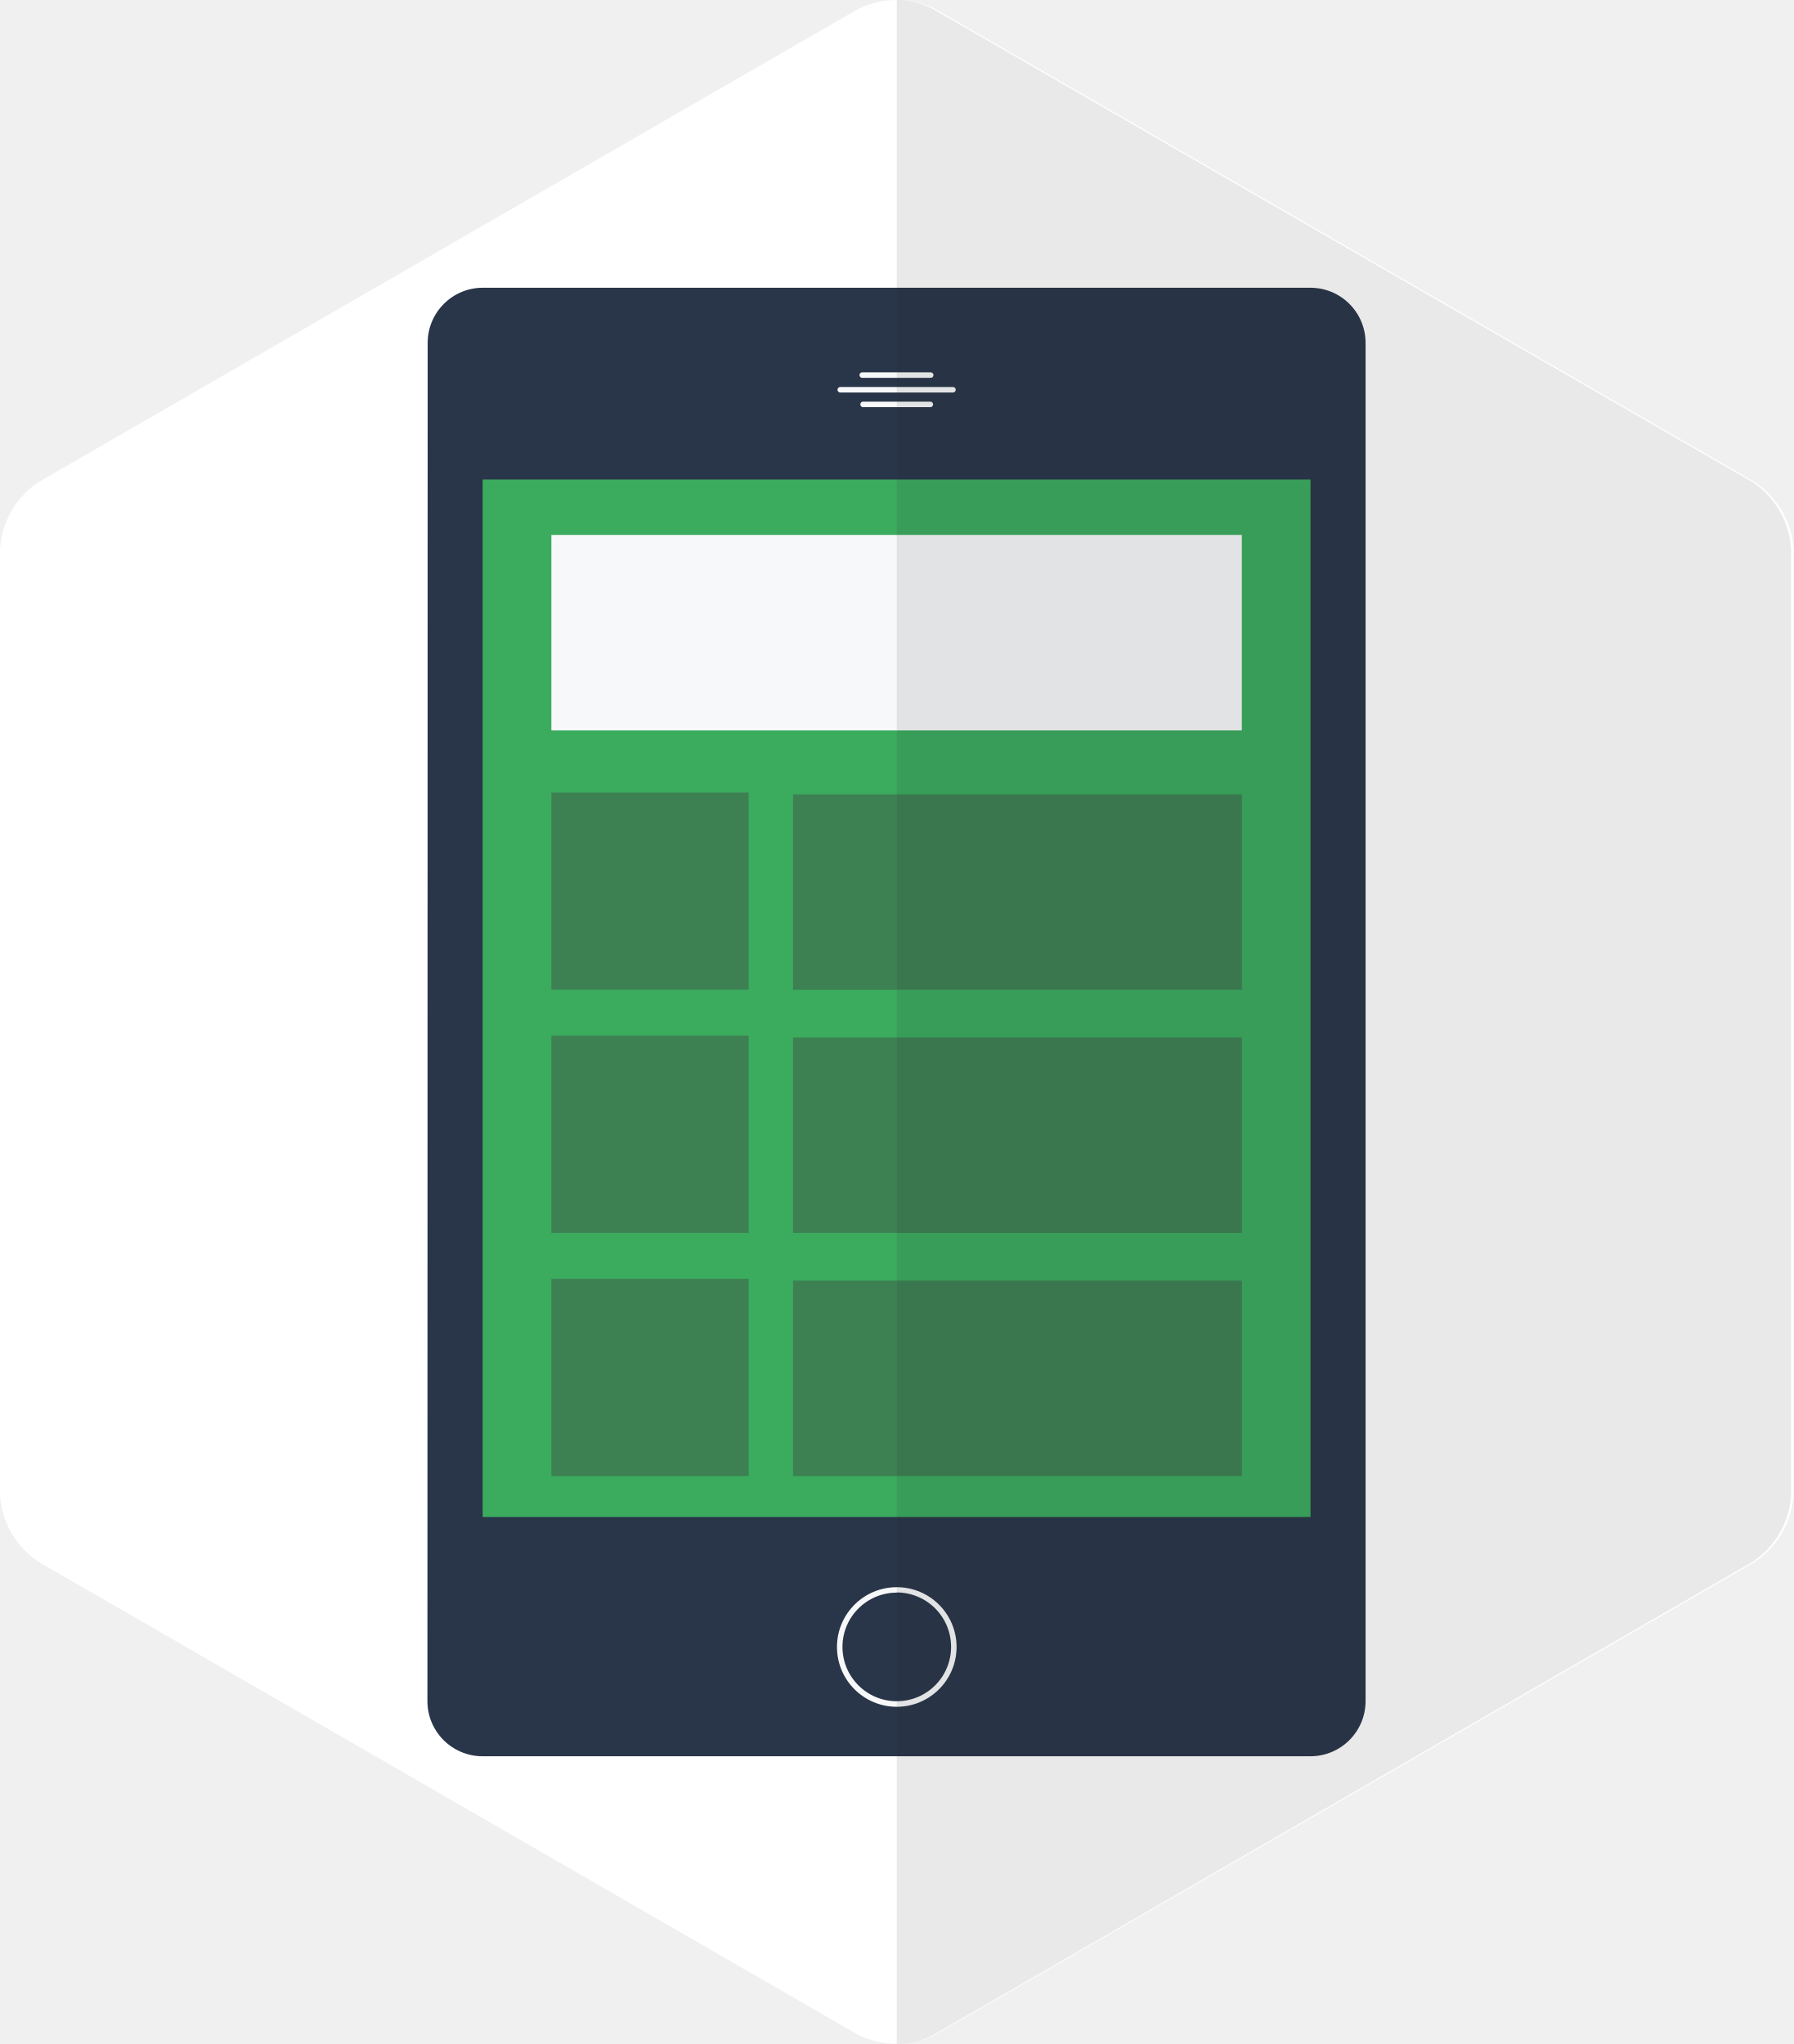
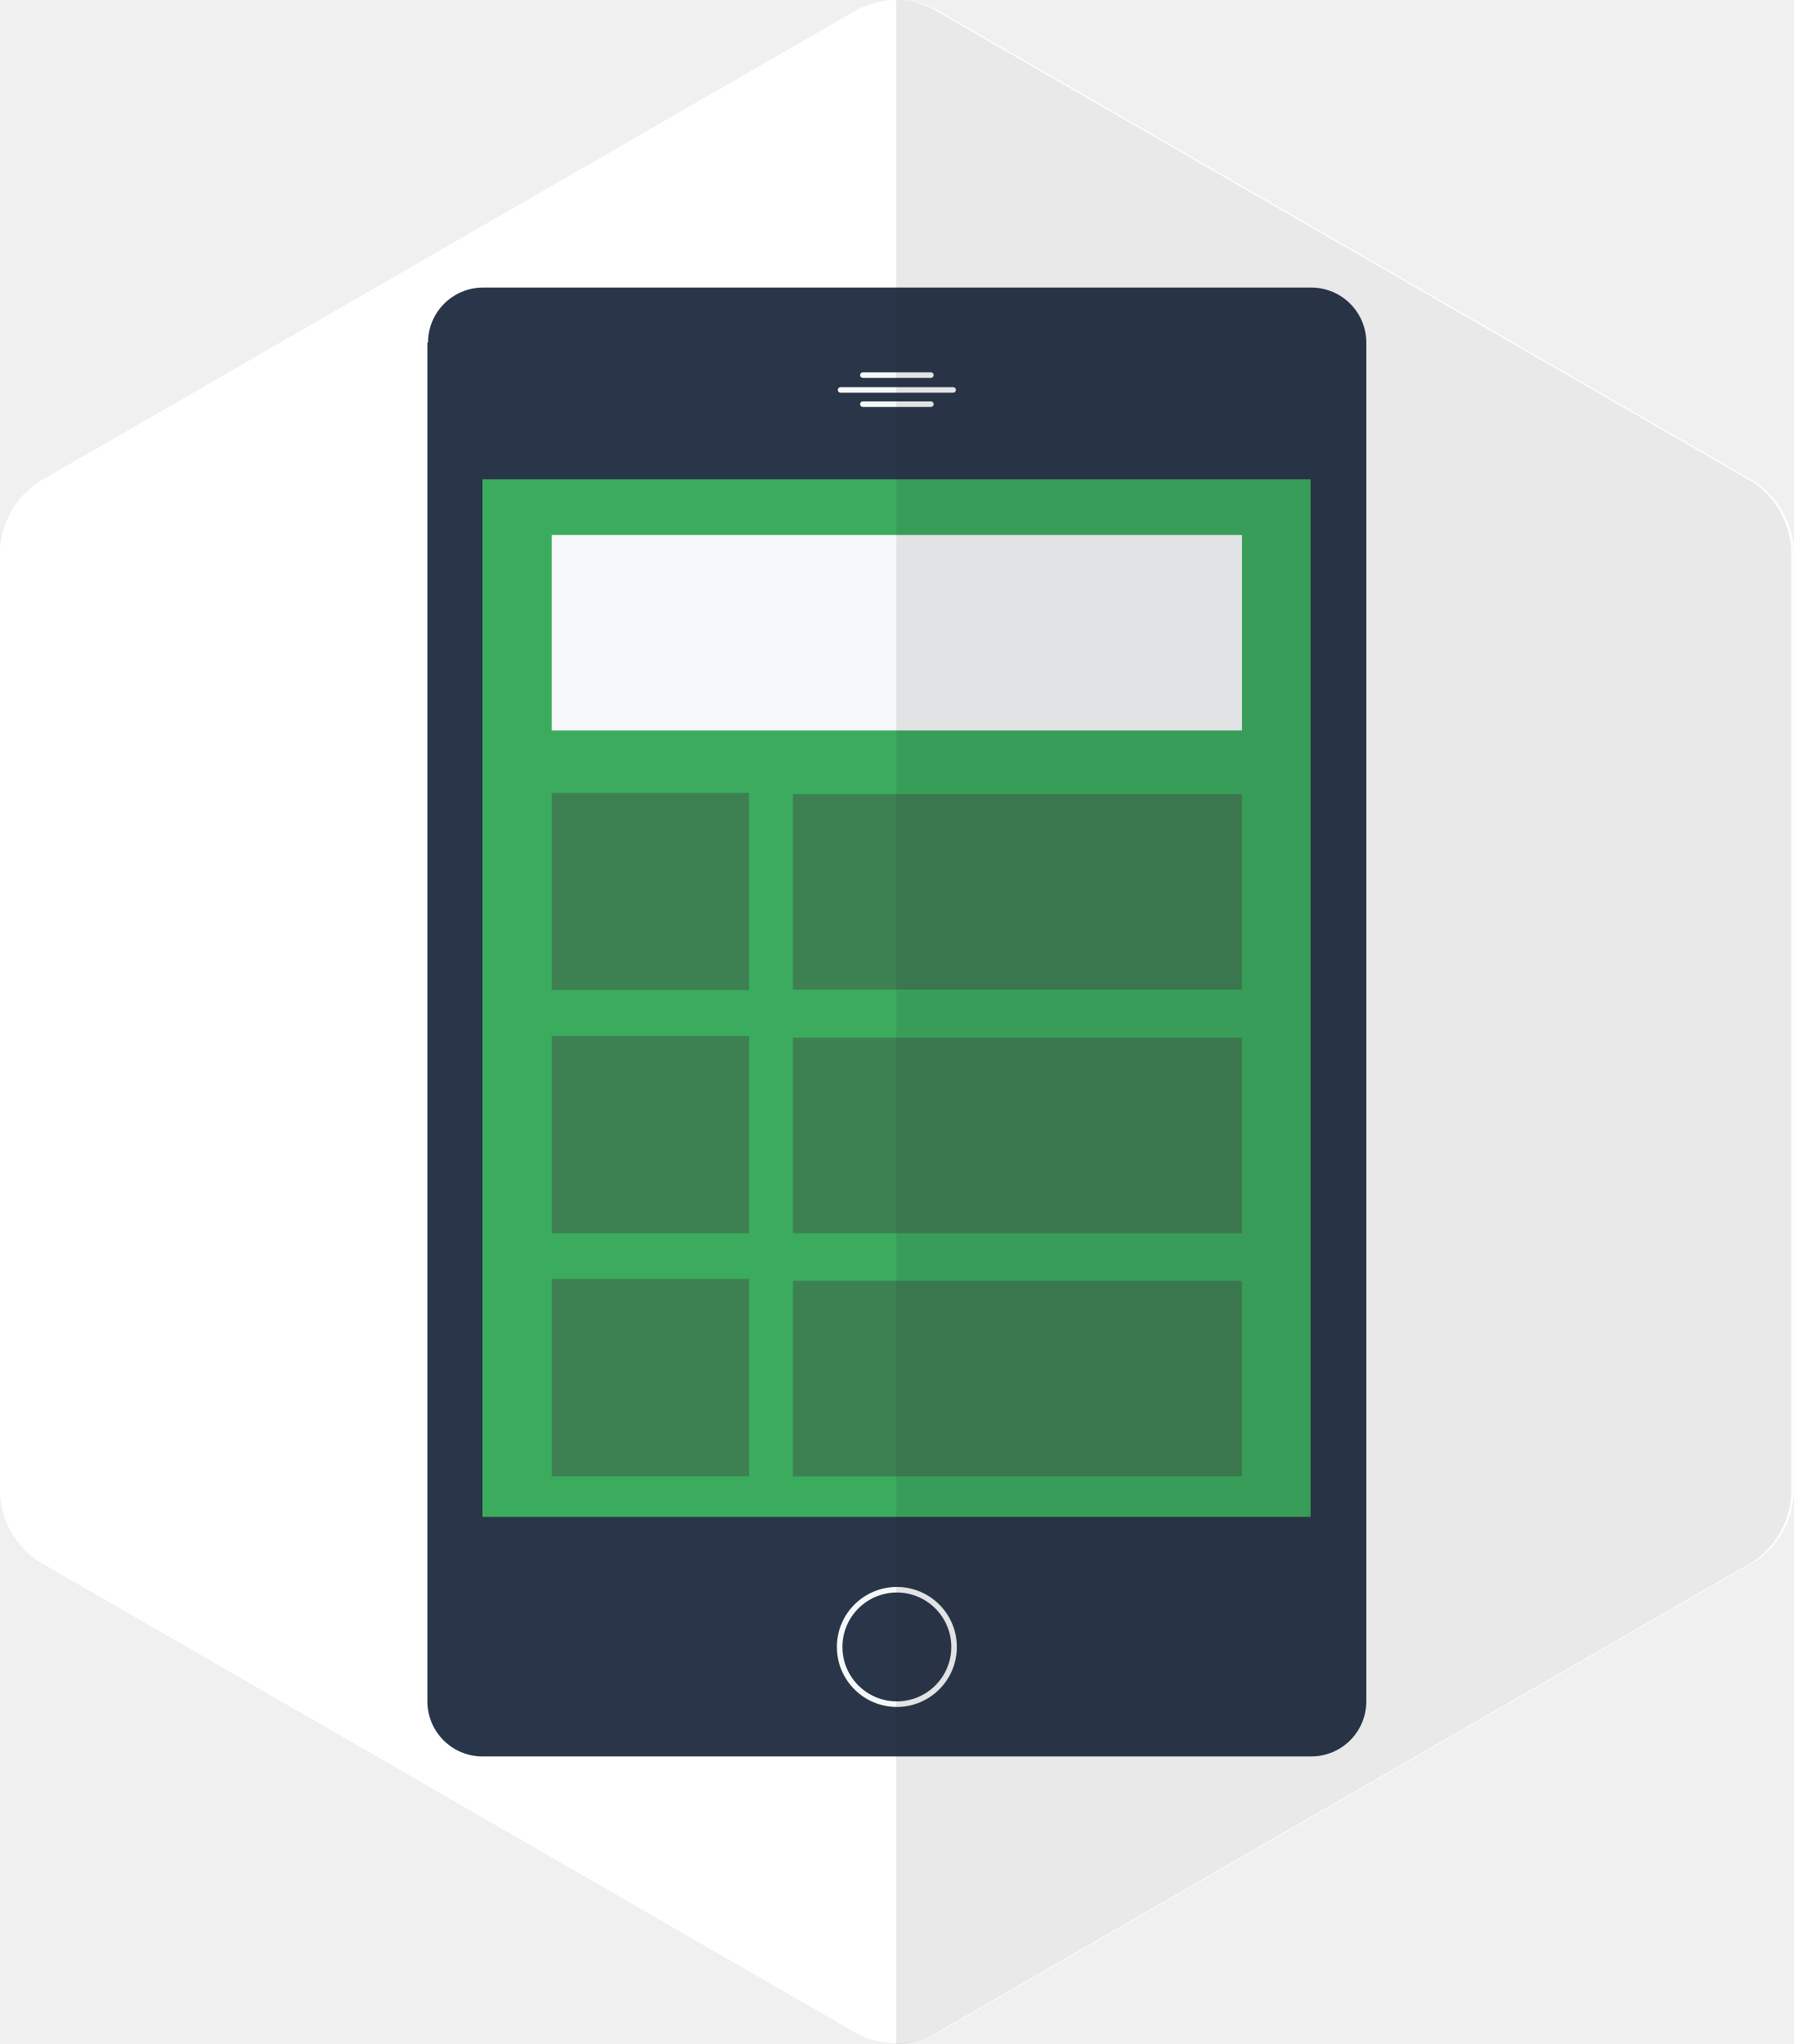
- <svg xmlns="http://www.w3.org/2000/svg" viewBox="0 0 289.95 330.53">
+ <svg xmlns="http://www.w3.org/2000/svg" id="Pagina_inicia_Movil" data-name="Pagina inicia Movil" viewBox="0 0 290 330.5">
  <defs>
    <style>.cls-1{fill:#fff;}.cls-2{fill:#293549;}.cls-3{fill:#3bab5e;}.cls-4{fill:#f7f8f9;}.cls-5{fill:#424143;opacity:0.4;}.cls-5,.cls-6{isolation:isolate;}.cls-6{fill:#221f1f;opacity:0.1;}</style>
  </defs>
-   <g id="Camada_2" data-name="Camada 2">
-     <g id="Pagina_inicia_Movil" data-name="Pagina inicia Movil">
-       <g id="La_agencia" data-name="La agencia">
-         <path class="cls-1" d="M0,88.84A14,14,0,0,1,6.3,77.92L138.67,1.5a14,14,0,0,1,12.61,0L283.65,77.92A14,14,0,0,1,290,88.84V241.68a14,14,0,0,1-6.31,10.92L151.28,329a14,14,0,0,1-12.61,0L6.3,252.6A14,14,0,0,1,0,241.68Z" />
-         <path class="cls-2" d="M69.15,55.42A8.92,8.92,0,0,1,78,46.53H211.91a8.92,8.92,0,0,1,8.89,8.89V275.11a8.92,8.92,0,0,1-8.89,8.89H78a8.92,8.92,0,0,1-8.89-8.89Z" />
-         <rect class="cls-3" x="78.04" y="77.54" width="133.86" height="167.77" />
-         <path class="cls-4" d="M150.49,61.1h-11a.45.45,0,1,1,0-.89h11a.44.44,0,1,1,0,.89Z" />
-         <path class="cls-4" d="M154.09,63.47H135.86a.44.44,0,0,1,0-.89h18.23a.44.44,0,0,1,0,.89Z" />
-         <path class="cls-4" d="M150.49,65.84h-11a.45.45,0,0,1,0-.89h11a.45.45,0,0,1,0,.89Z" />
-         <path class="cls-4" d="M145,276a9.67,9.67,0,1,1,9.67-9.68A9.68,9.68,0,0,1,145,276Zm0-18.46a8.78,8.78,0,1,0,8.78,8.79A8.79,8.79,0,0,0,145,257.51Z" />
-         <rect class="cls-4" x="89.15" y="86.5" width="111.64" height="31.61" />
-         <rect class="cls-5" x="128.23" y="128.45" width="72.57" height="31.61" />
-         <rect class="cls-5" x="89.15" y="128.16" width="31.9" height="31.89" />
-         <rect class="cls-5" x="128.23" y="167.76" width="72.57" height="31.61" />
-         <rect class="cls-5" x="89.15" y="167.47" width="31.9" height="31.9" />
-         <rect class="cls-5" x="128.23" y="207.08" width="72.57" height="31.61" />
-         <rect class="cls-5" x="89.15" y="206.79" width="31.9" height="31.9" />
-         <path class="cls-6" d="M283.3,77.92,150.93,1.5A12.72,12.72,0,0,0,145,0V330.51a12.8,12.8,0,0,0,6-1.48L283.3,252.61a14,14,0,0,0,6.31-10.92V88.84A14,14,0,0,0,283.3,77.92Z" />
-       </g>
-     </g>
+   <g id="La_agencia" data-name="La agencia">
+     <path class="cls-1" d="M1005.6,1010.9a14,14,0,0,1,6.3-10.9l132.4-76.4a14,14,0,0,1,12.6,0l132.4,76.4a14,14,0,0,1,6.3,10.9v152.8a14,14,0,0,1-6.3,10.9l-132.4,76.4a14,14,0,0,1-12.6,0l-132.4-76.4a14,14,0,0,1-6.3-10.9V1010.9Z" transform="translate(-1005.6 -922.1)" />
+     <path class="cls-2" d="M1074.8,977.5a8.9,8.9,0,0,1,8.9-8.9h133.9a8.9,8.9,0,0,1,8.9,8.9v219.7a8.9,8.9,0,0,1-8.9,8.9H1083.6a8.9,8.9,0,0,1-8.9-8.9V977.5Z" transform="translate(-1005.6 -922.1)" />
+     <rect class="cls-3" x="78" y="77.5" width="133.9" height="167.77" />
+     <path class="cls-4" d="M1156.1,983.2h-11a0.4,0.4,0,1,1,0-.9h11A0.4,0.4,0,1,1,1156.1,983.2Z" transform="translate(-1005.6 -922.1)" />
+     <path class="cls-4" d="M1159.7,985.6h-18.2a0.4,0.4,0,0,1,0-.9h18.2A0.4,0.4,0,0,1,1159.7,985.6Z" transform="translate(-1005.6 -922.1)" />
+     <path class="cls-4" d="M1156.1,987.9h-11a0.4,0.4,0,0,1,0-.9h11A0.4,0.4,0,0,1,1156.1,987.9Z" transform="translate(-1005.6 -922.1)" />
+     <path class="cls-4" d="M1150.6,1198.1a9.7,9.7,0,1,1,9.7-9.7A9.7,9.7,0,0,1,1150.6,1198.1Zm0-18.5a8.8,8.8,0,1,0,8.8,8.8A8.8,8.8,0,0,0,1150.6,1179.6Z" transform="translate(-1005.6 -922.1)" />
+     <rect class="cls-4" x="89.2" y="86.5" width="111.6" height="31.61" />
+     <rect class="cls-5" x="128.2" y="128.4" width="72.6" height="31.61" />
+     <rect class="cls-5" x="89.2" y="128.2" width="31.9" height="31.89" />
+     <rect class="cls-5" x="128.2" y="167.8" width="72.6" height="31.61" />
+     <rect class="cls-5" x="89.2" y="167.5" width="31.9" height="31.9" />
+     <rect class="cls-5" x="128.2" y="207.1" width="72.6" height="31.61" />
+     <rect class="cls-5" x="89.2" y="206.8" width="31.9" height="31.9" />
+     <path class="cls-6" d="M1288.9,1000l-132.4-76.4a12.7,12.7,0,0,0-6-1.5v330.5a12.8,12.8,0,0,0,6-1.5l132.4-76.4a14,14,0,0,0,6.3-10.9V1010.9A14,14,0,0,0,1288.9,1000Z" transform="translate(-1005.6 -922.1)" />
  </g>
</svg>
